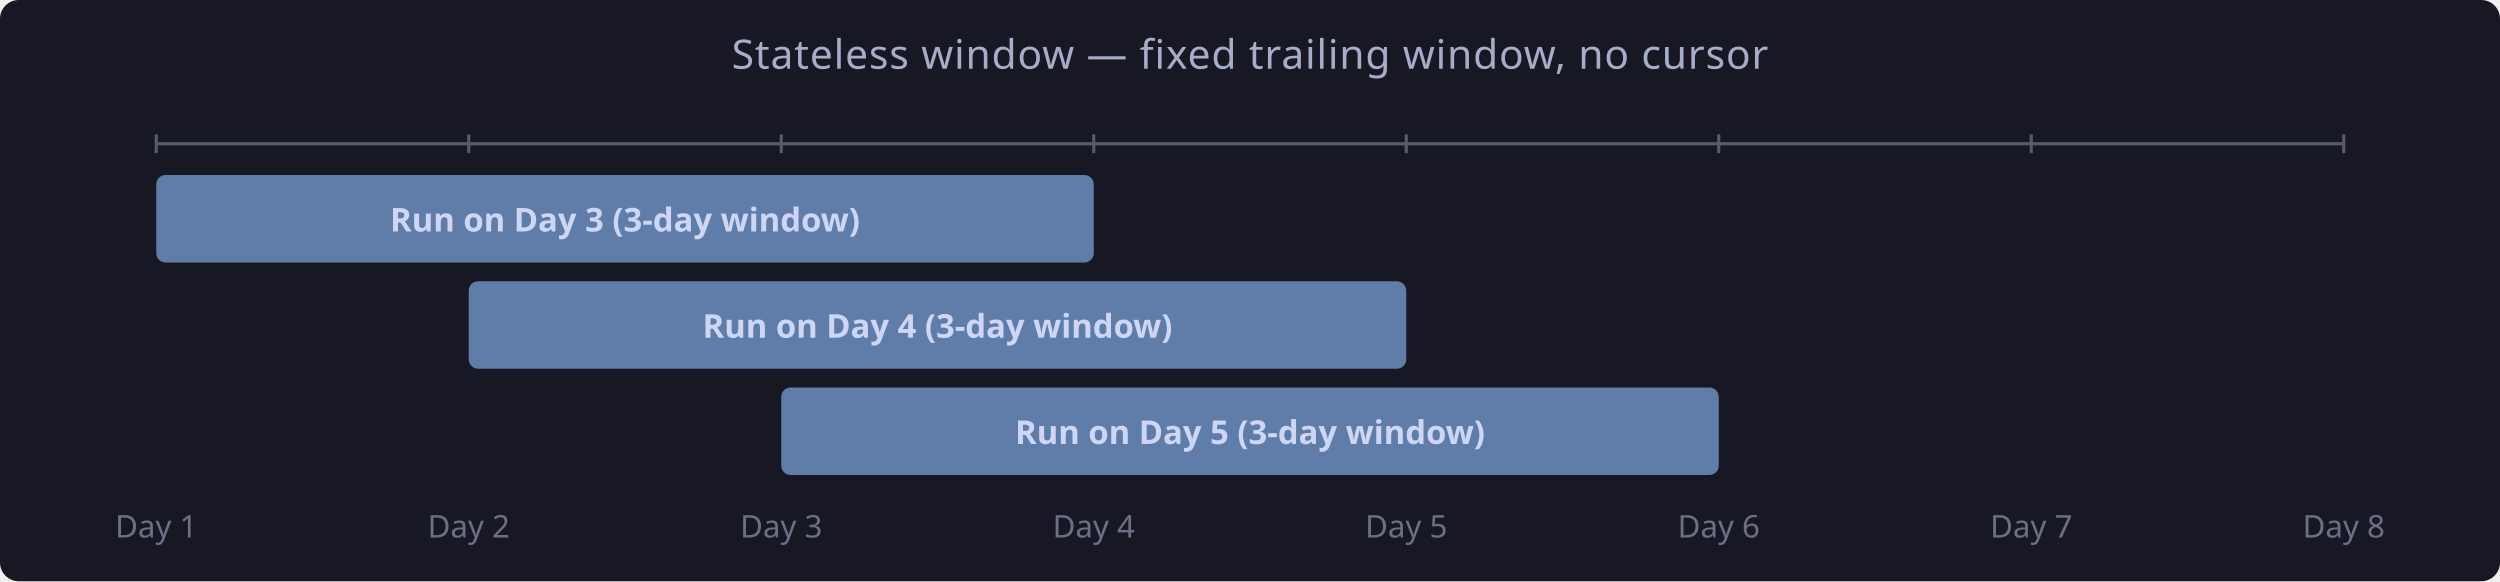
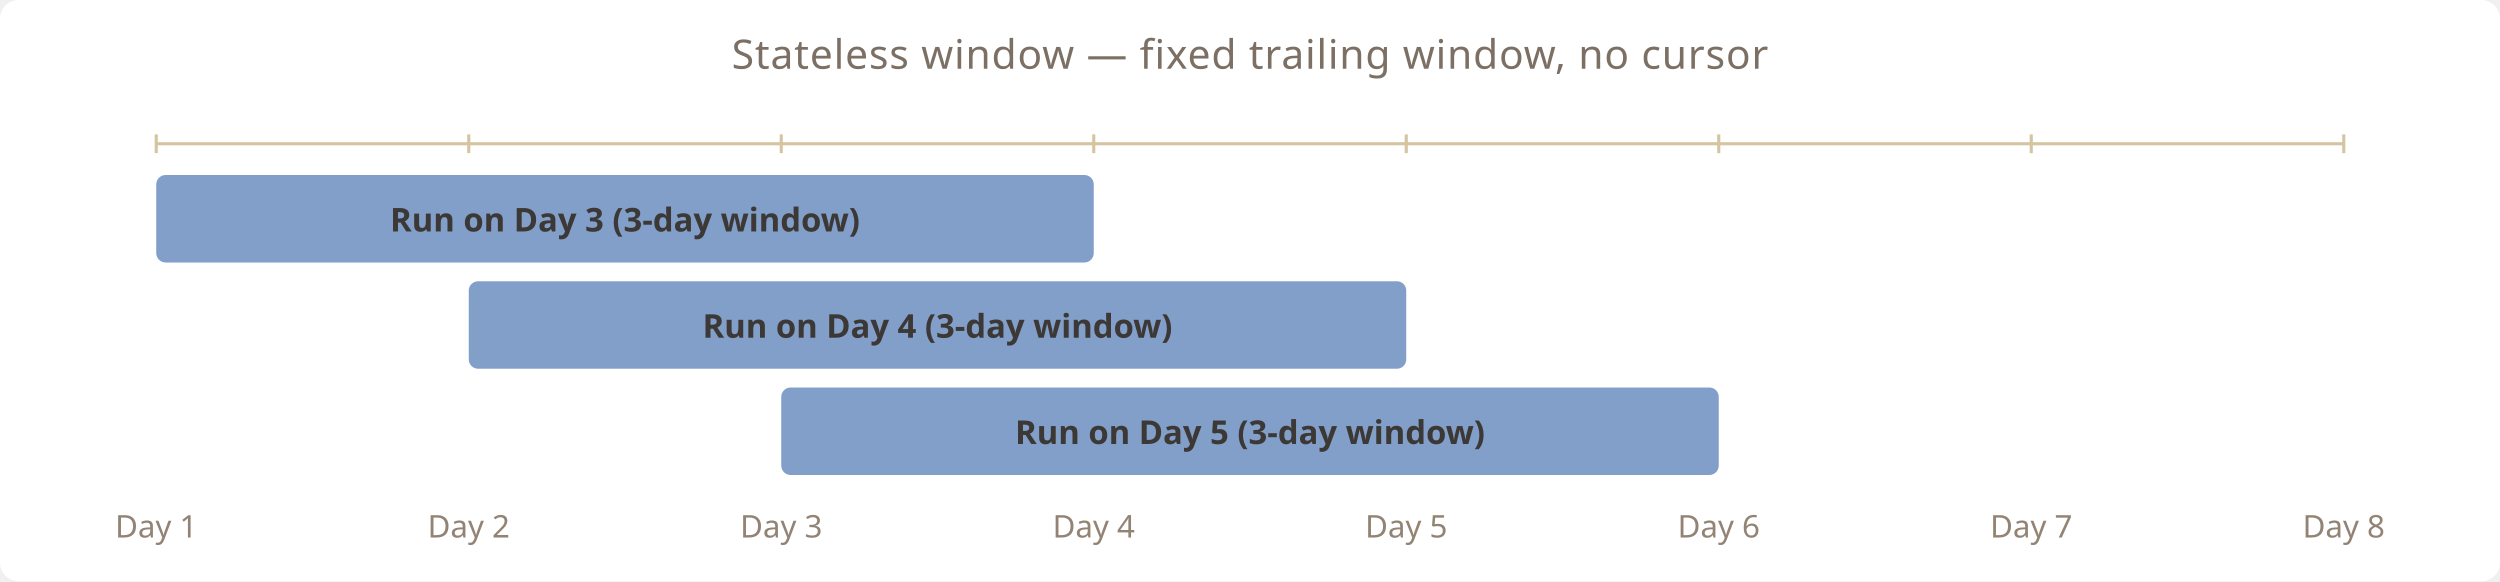
<svg xmlns="http://www.w3.org/2000/svg" width="800" height="186" viewBox="0 0 800 186">
-   <rect x="0" y="0" width="800" height="186" fill="#181825" rx="6" />
-   <text x="400" y="22" text-anchor="middle" fill="#a6adc8" font-family="'Segoe UI', system-ui, sans-serif" font-size="13" letter-spacing="0.3">Stateless window — fixed trailing window, no cursor</text>
-   <line x1="50" y1="46" x2="750" y2="46" stroke="#585b70" stroke-width="1" />
-   <line x1="50" y1="43" x2="50" y2="49" stroke="#585b70" stroke-width="1" />
-   <text x="50" y="172" text-anchor="middle" fill="#6c7086" font-family="'Segoe UI', system-ui, sans-serif" font-size="10">Day 1</text>
-   <line x1="150" y1="43" x2="150" y2="49" stroke="#585b70" stroke-width="1" />
-   <text x="150" y="172" text-anchor="middle" fill="#6c7086" font-family="'Segoe UI', system-ui, sans-serif" font-size="10">Day 2</text>
-   <line x1="250" y1="43" x2="250" y2="49" stroke="#585b70" stroke-width="1" />
-   <text x="250" y="172" text-anchor="middle" fill="#6c7086" font-family="'Segoe UI', system-ui, sans-serif" font-size="10">Day 3</text>
-   <line x1="350" y1="43" x2="350" y2="49" stroke="#585b70" stroke-width="1" />
-   <text x="350" y="172" text-anchor="middle" fill="#6c7086" font-family="'Segoe UI', system-ui, sans-serif" font-size="10">Day 4</text>
-   <line x1="450" y1="43" x2="450" y2="49" stroke="#585b70" stroke-width="1" />
-   <text x="450" y="172" text-anchor="middle" fill="#6c7086" font-family="'Segoe UI', system-ui, sans-serif" font-size="10">Day 5</text>
-   <line x1="550" y1="43" x2="550" y2="49" stroke="#585b70" stroke-width="1" />
-   <text x="550" y="172" text-anchor="middle" fill="#6c7086" font-family="'Segoe UI', system-ui, sans-serif" font-size="10">Day 6</text>
-   <line x1="650" y1="43" x2="650" y2="49" stroke="#585b70" stroke-width="1" />
-   <text x="650" y="172" text-anchor="middle" fill="#6c7086" font-family="'Segoe UI', system-ui, sans-serif" font-size="10">Day 7</text>
-   <line x1="750" y1="43" x2="750" y2="49" stroke="#585b70" stroke-width="1" />
-   <text x="750" y="172" text-anchor="middle" fill="#6c7086" font-family="'Segoe UI', system-ui, sans-serif" font-size="10">Day 8</text>
+   <rect x="0" y="0" width="800" height="186" fill="#ffffff" rx="6" />
+   <text x="400" y="22" text-anchor="middle" fill="#7c6f64" font-family="'Segoe UI', system-ui, sans-serif" font-size="13" letter-spacing="0.3">Stateless window — fixed trailing window, no cursor</text>
+   <line x1="50" y1="46" x2="750" y2="46" stroke="#d5c4a1" stroke-width="1" />
+   <line x1="50" y1="43" x2="50" y2="49" stroke="#d5c4a1" stroke-width="1" />
+   <text x="50" y="172" text-anchor="middle" fill="#928374" font-family="'Segoe UI', system-ui, sans-serif" font-size="10">Day 1</text>
+   <line x1="150" y1="43" x2="150" y2="49" stroke="#d5c4a1" stroke-width="1" />
+   <text x="150" y="172" text-anchor="middle" fill="#928374" font-family="'Segoe UI', system-ui, sans-serif" font-size="10">Day 2</text>
+   <line x1="250" y1="43" x2="250" y2="49" stroke="#d5c4a1" stroke-width="1" />
+   <text x="250" y="172" text-anchor="middle" fill="#928374" font-family="'Segoe UI', system-ui, sans-serif" font-size="10">Day 3</text>
+   <line x1="350" y1="43" x2="350" y2="49" stroke="#d5c4a1" stroke-width="1" />
+   <text x="350" y="172" text-anchor="middle" fill="#928374" font-family="'Segoe UI', system-ui, sans-serif" font-size="10">Day 4</text>
+   <line x1="450" y1="43" x2="450" y2="49" stroke="#d5c4a1" stroke-width="1" />
+   <text x="450" y="172" text-anchor="middle" fill="#928374" font-family="'Segoe UI', system-ui, sans-serif" font-size="10">Day 5</text>
+   <line x1="550" y1="43" x2="550" y2="49" stroke="#d5c4a1" stroke-width="1" />
+   <text x="550" y="172" text-anchor="middle" fill="#928374" font-family="'Segoe UI', system-ui, sans-serif" font-size="10">Day 6</text>
+   <line x1="650" y1="43" x2="650" y2="49" stroke="#d5c4a1" stroke-width="1" />
+   <text x="650" y="172" text-anchor="middle" fill="#928374" font-family="'Segoe UI', system-ui, sans-serif" font-size="10">Day 7</text>
+   <line x1="750" y1="43" x2="750" y2="49" stroke="#d5c4a1" stroke-width="1" />
+   <text x="750" y="172" text-anchor="middle" fill="#928374" font-family="'Segoe UI', system-ui, sans-serif" font-size="10">Day 8</text>
  <rect x="50" y="56" width="300" height="28" fill="#6c8ebf" rx="3" opacity="0.85" />
  <g>
    <defs>
      <clipPath id="clip-k2xjfj">
        <rect x="54" y="56" width="292" height="28" />
      </clipPath>
    </defs>
-     <text x="200" y="70" text-anchor="middle" dominant-baseline="central" fill="#cdd6f4" font-family="'Segoe UI', system-ui, sans-serif" font-size="10.5" font-weight="600" clip-path="url(#clip-k2xjfj)">Run on Day 3 (3-day window)</text>
+     <text x="200" y="70" text-anchor="middle" dominant-baseline="central" fill="#3c3836" font-family="'Segoe UI', system-ui, sans-serif" font-size="10.5" font-weight="600" clip-path="url(#clip-k2xjfj)">Run on Day 3 (3-day window)</text>
  </g>
  <rect x="150" y="90" width="300" height="28" fill="#6c8ebf" rx="3" opacity="0.85" />
  <g>
    <defs>
      <clipPath id="clip-vkixzd">
        <rect x="154" y="90" width="292" height="28" />
      </clipPath>
    </defs>
-     <text x="300" y="104" text-anchor="middle" dominant-baseline="central" fill="#cdd6f4" font-family="'Segoe UI', system-ui, sans-serif" font-size="10.5" font-weight="600" clip-path="url(#clip-vkixzd)">Run on Day 4 (3-day window)</text>
+     <text x="300" y="104" text-anchor="middle" dominant-baseline="central" fill="#3c3836" font-family="'Segoe UI', system-ui, sans-serif" font-size="10.5" font-weight="600" clip-path="url(#clip-vkixzd)">Run on Day 4 (3-day window)</text>
  </g>
  <rect x="250" y="124" width="300" height="28" fill="#6c8ebf" rx="3" opacity="0.85" />
  <g>
    <defs>
      <clipPath id="clip-px2nd8">
        <rect x="254" y="124" width="292" height="28" />
      </clipPath>
    </defs>
-     <text x="400" y="138" text-anchor="middle" dominant-baseline="central" fill="#cdd6f4" font-family="'Segoe UI', system-ui, sans-serif" font-size="10.5" font-weight="600" clip-path="url(#clip-px2nd8)">Run on Day 5 (3-day window)</text>
+     <text x="400" y="138" text-anchor="middle" dominant-baseline="central" fill="#3c3836" font-family="'Segoe UI', system-ui, sans-serif" font-size="10.5" font-weight="600" clip-path="url(#clip-px2nd8)">Run on Day 5 (3-day window)</text>
  </g>
</svg>
